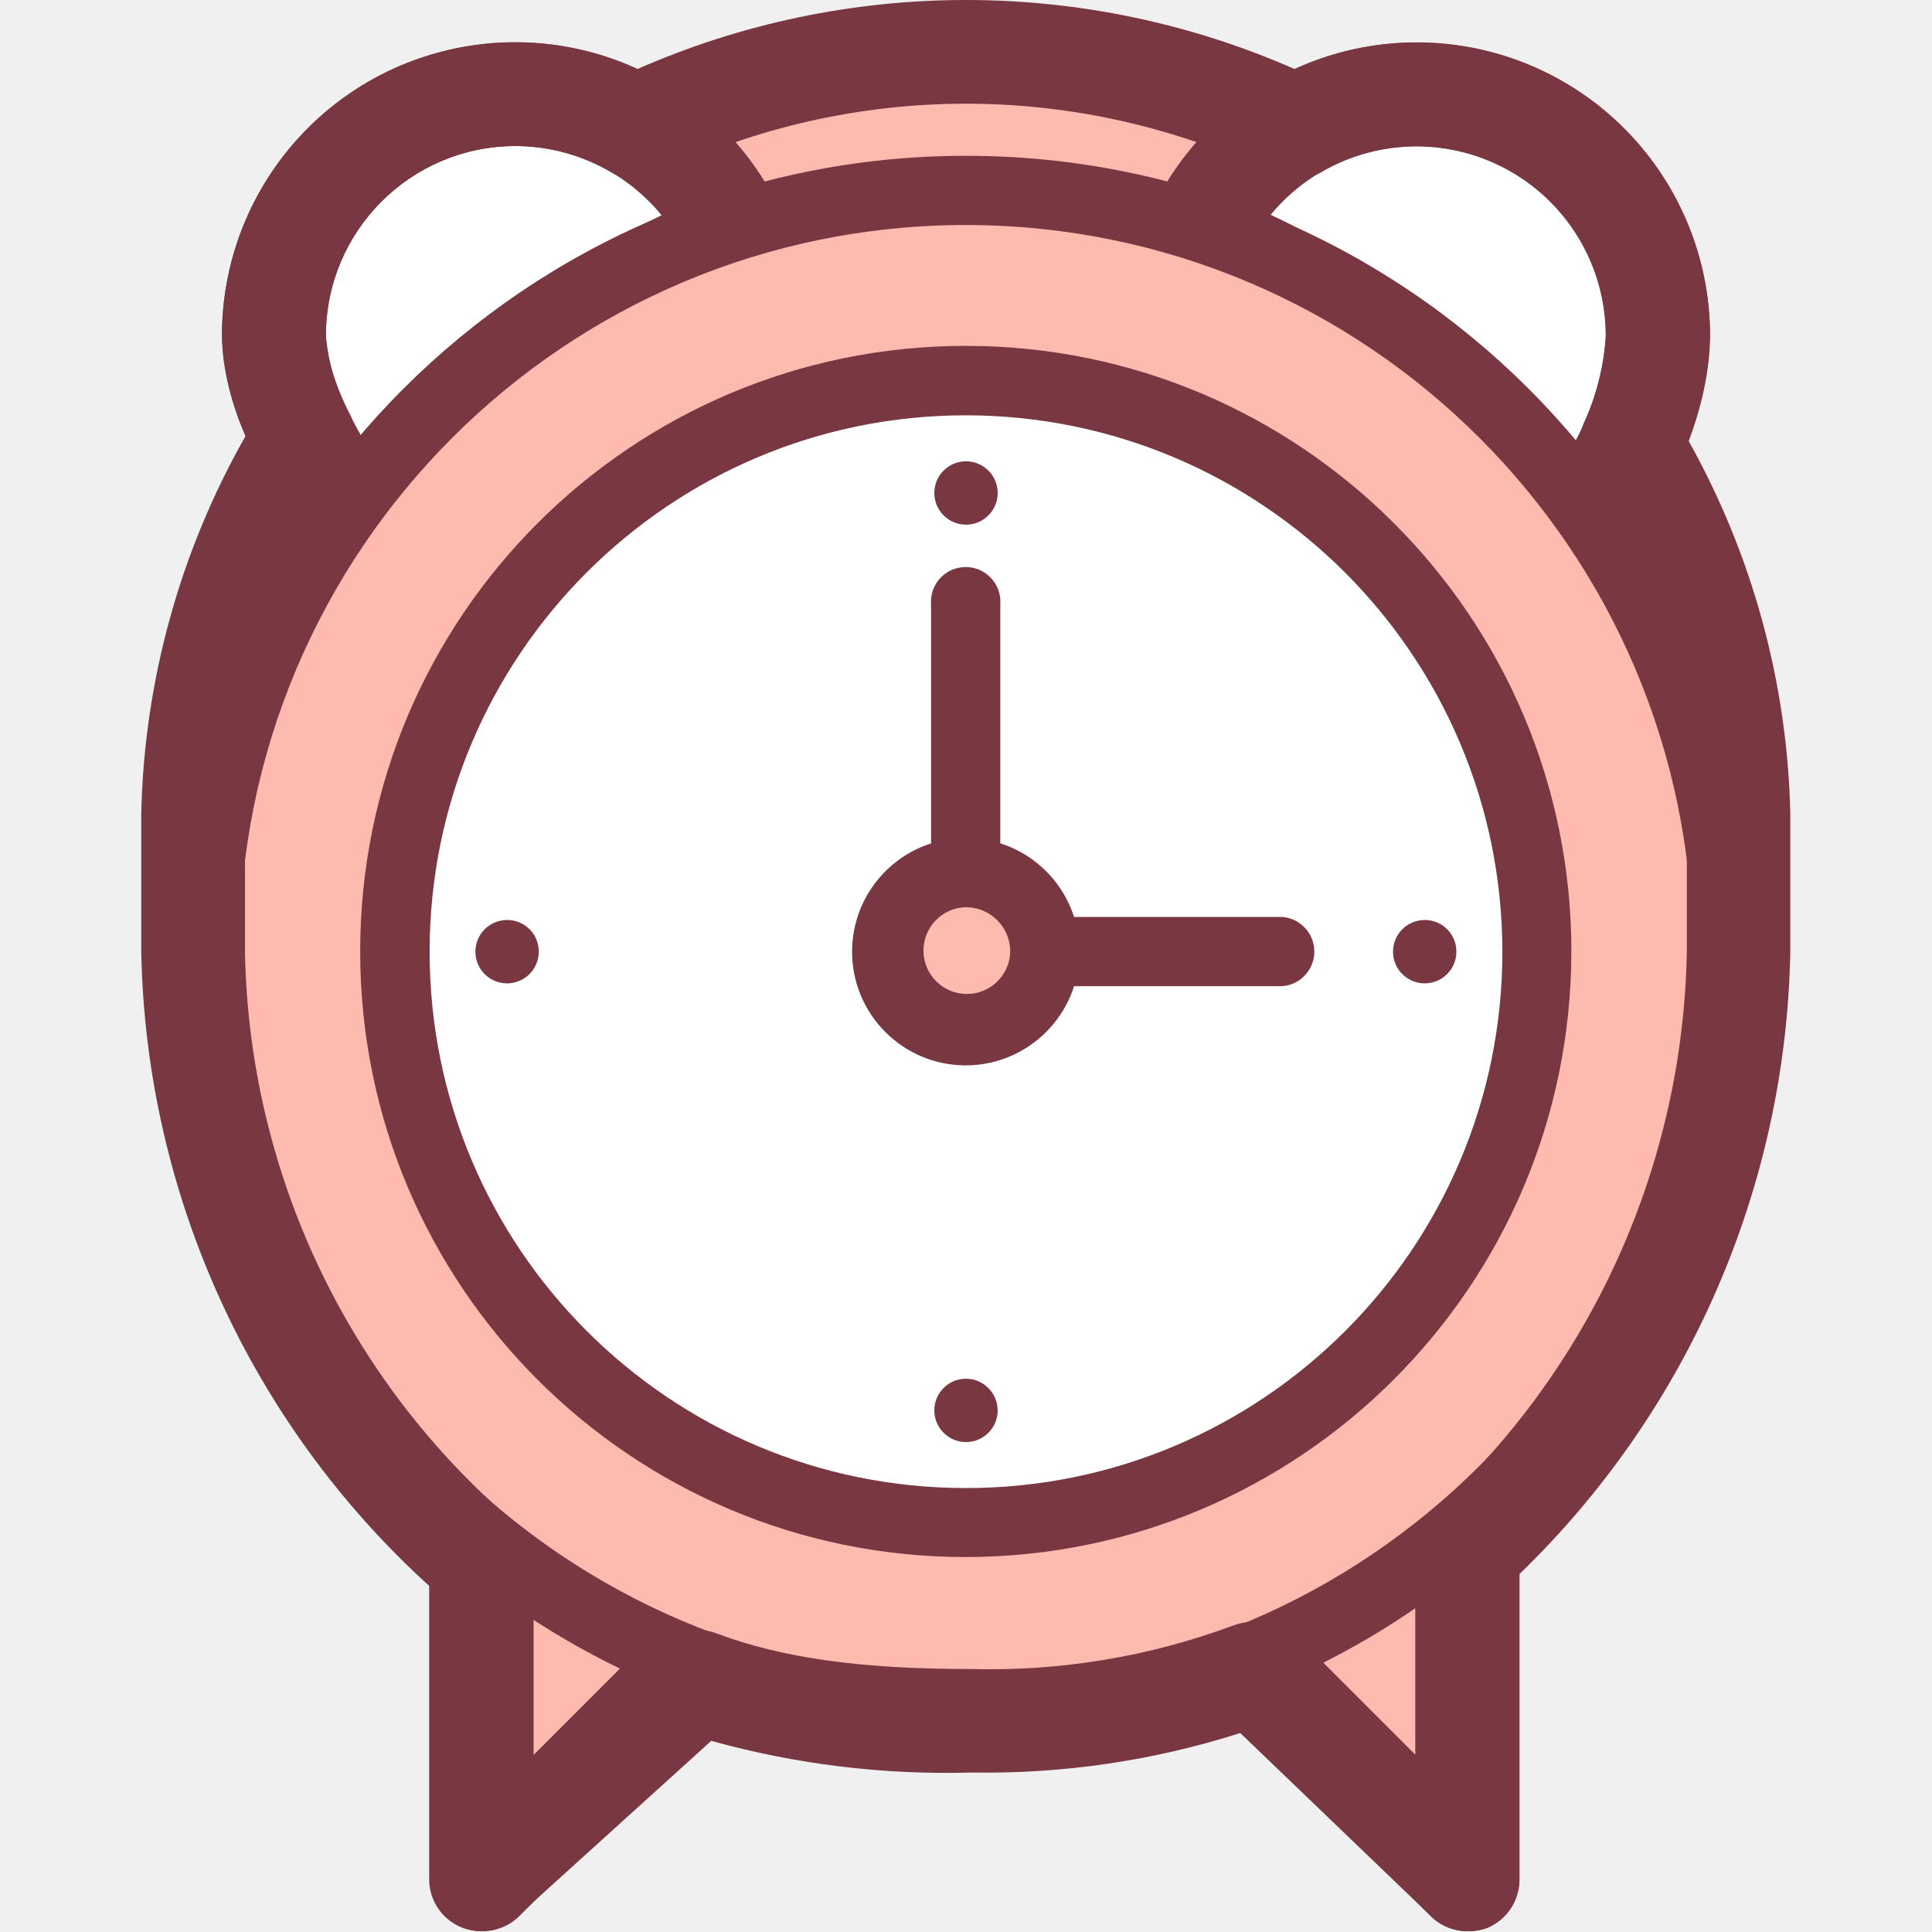
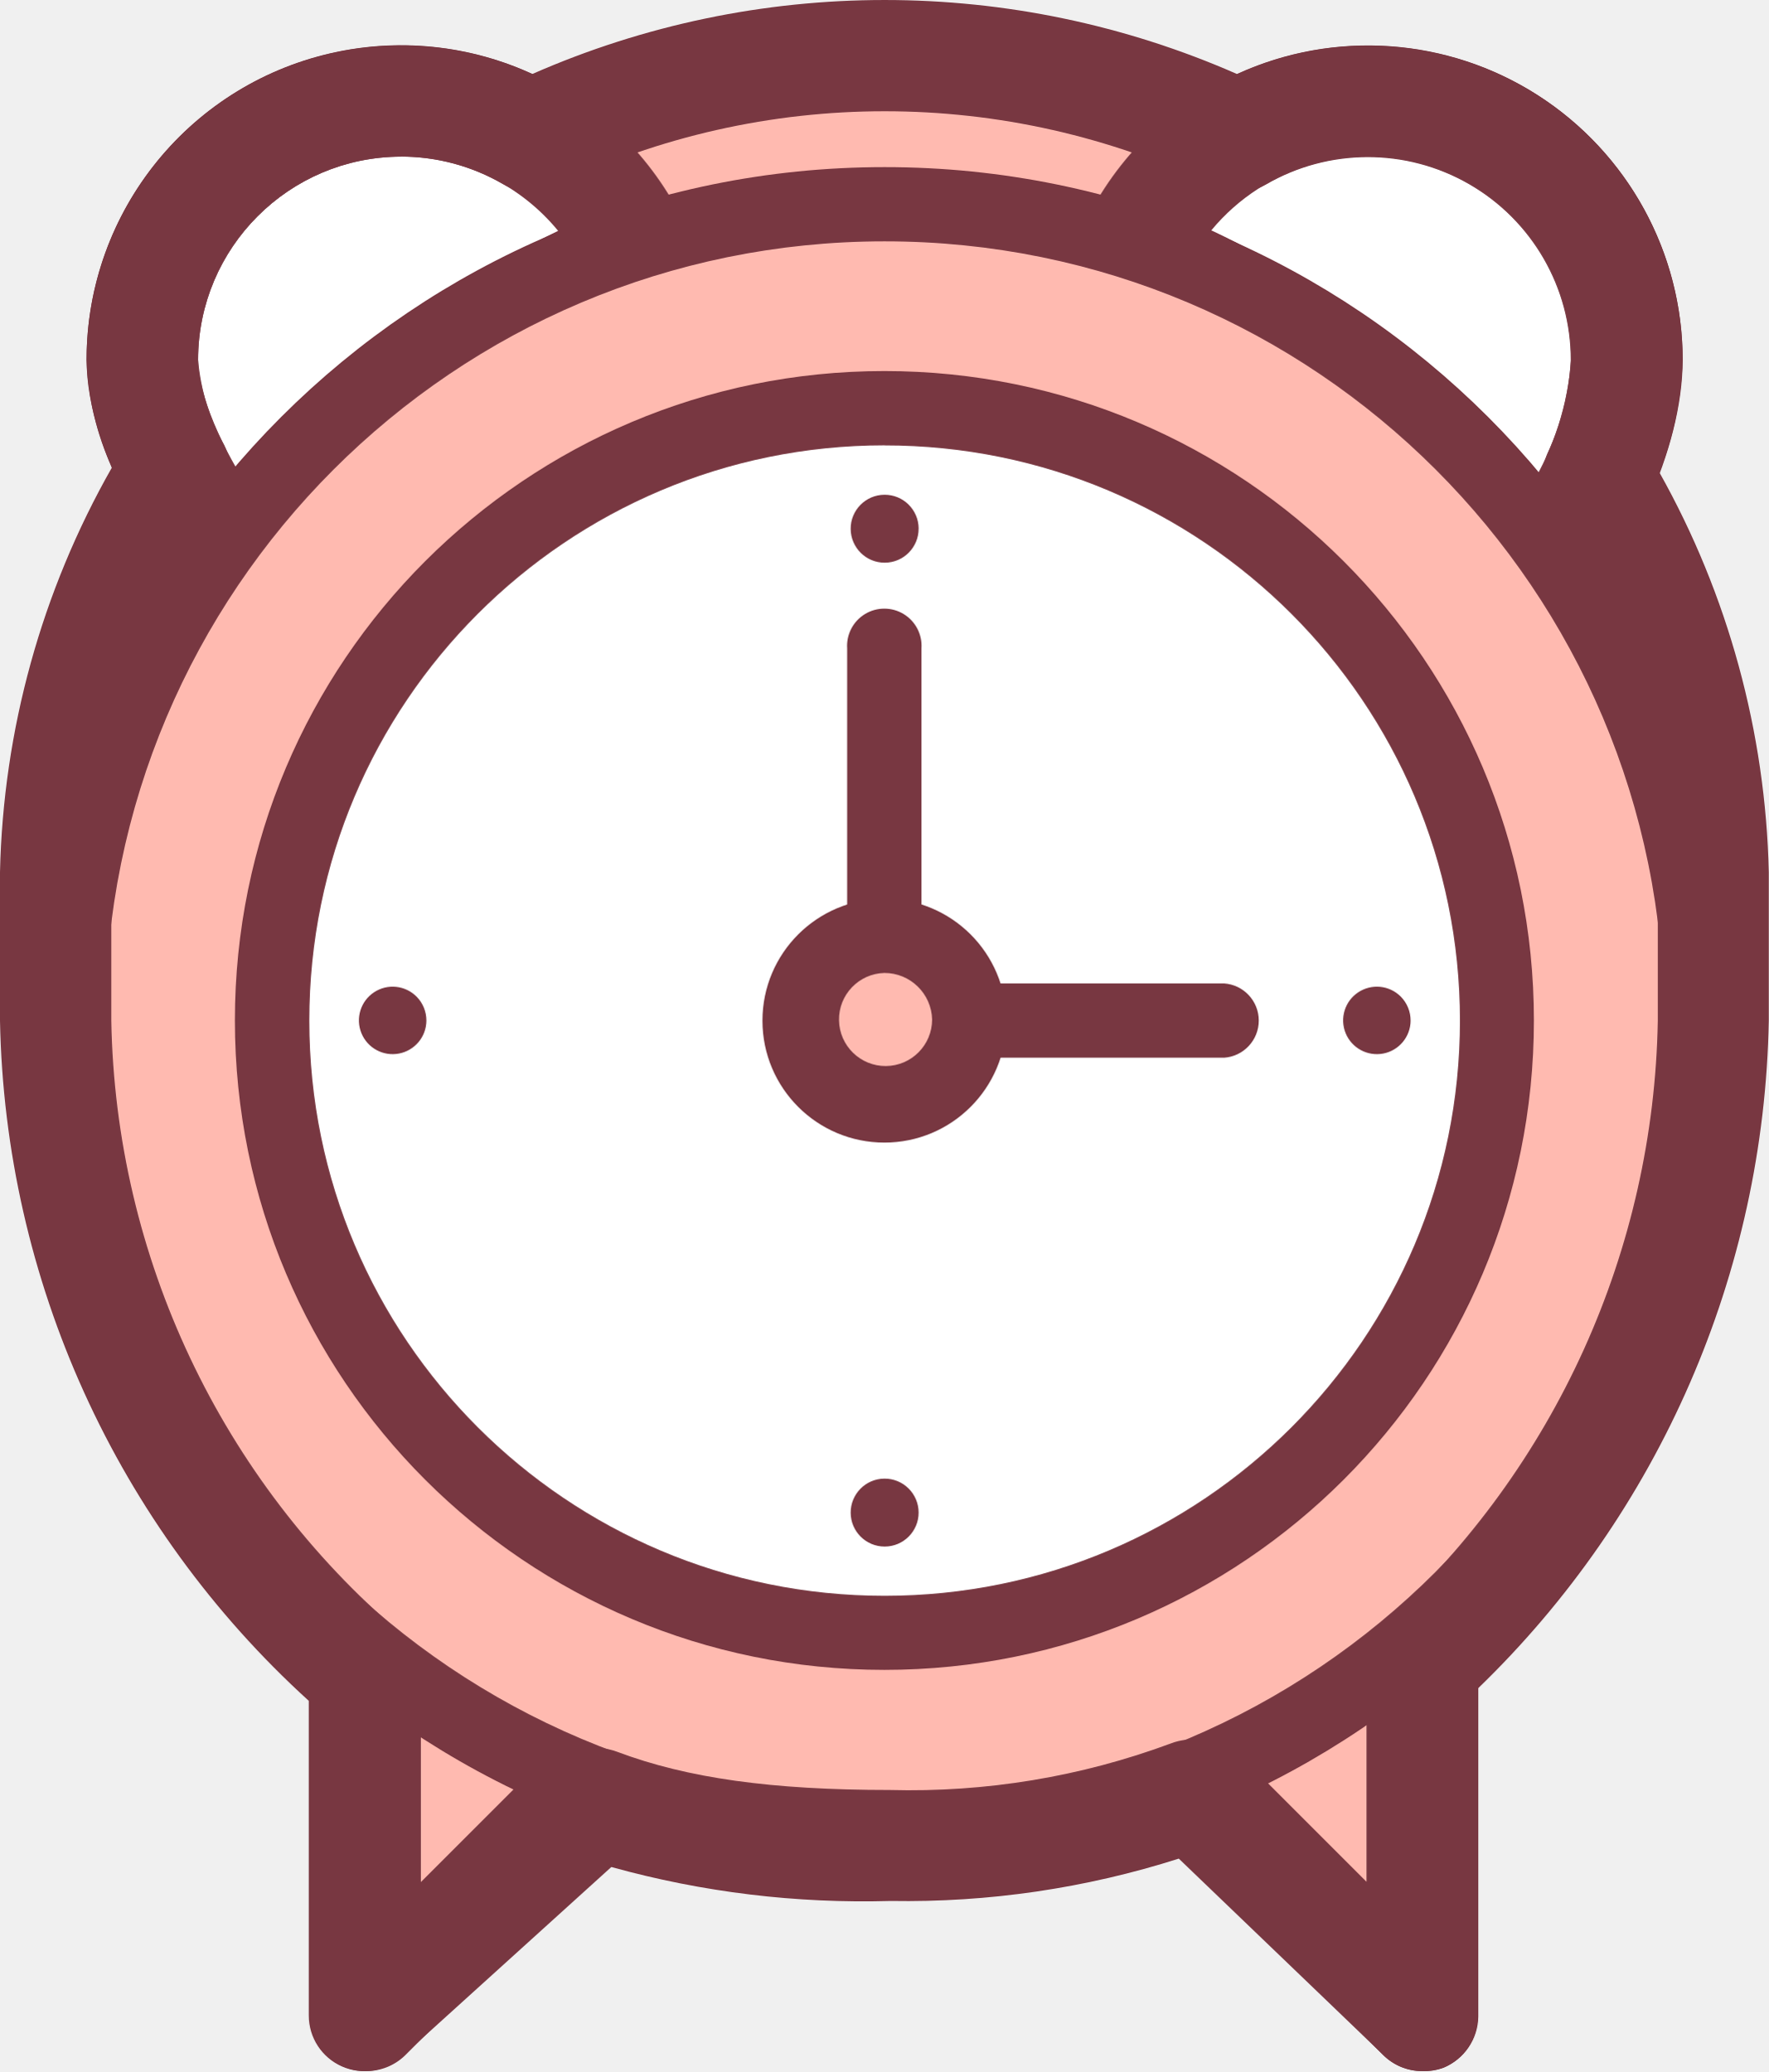
- <svg xmlns="http://www.w3.org/2000/svg" t="1685974108550" class="icon" viewBox="0 0 1024 1024" version="1.1" p-id="7669" width="200" height="200">
-   <path d="M512 431.037m-403.435 0a403.435 403.435 0 1 0 806.871 0 403.435 403.435 0 1 0-806.871 0Z" fill="#FFBAB0" p-id="7670" />
-   <path d="M511.885 852.873a421.836 421.836 0 1 1 421.951-421.836A422.296 422.296 0 0 1 511.885 852.873zM511.885 46.003a385.15 385.15 0 1 0 385.265 385.035A385.495 385.495 0 0 0 511.885 46.003z" fill="#783741" p-id="7671" />
-   <path d="M390.67 127.541a127.885 127.885 0 0 0-245.534 50.257c0 35.306 30.821 86.253 53.937 109.369 54.627-64.172 109.829-132.37 191.597-159.626z" fill="#FFFFFF" p-id="7672" />
-   <path d="M199.073 314.653a27.141 27.141 0 0 1-19.436-8.05c-25.761-25.761-61.987-82.688-61.987-128.805a155.371 155.371 0 0 1 298.206-61.182 27.486 27.486 0 0 1-16.446 36.916c-70.843 23.691-122.25 84.298-172.507 142.72l-7.36 8.74a27.601 27.601 0 0 1-19.896 9.66z m73.948-237.254a100.514 100.514 0 0 0-100.284 100.399c0 17.481 12.19 44.507 26.796 66.243 43.472-50.602 89.358-100.399 151.116-129.955a100.284 100.284 0 0 0-77.628-36.686z" fill="#783741" p-id="7673" />
-   <path d="M633.33 127.541a127.885 127.885 0 0 1 245.419 50.257 176.762 176.762 0 0 1-46.002 106.494c-54.512-64.172-117.649-129.495-199.418-156.751z" fill="#FFFFFF" p-id="7674" />
-   <path d="M832.977 311.778h-1.15a27.486 27.486 0 0 1-19.781-9.66c-53.247-62.332-112.704-123.515-187.457-148.586a27.486 27.486 0 0 1-16.561-36.916 155.486 155.486 0 0 1 298.321 61.182c0 45.082-27.486 99.364-53.937 126.505a27.486 27.486 0 0 1-19.436 7.475zM673.466 113.855c61.757 28.636 112.474 76.018 157.786 126.505a140.65 140.65 0 0 0 20.011-62.677A100.399 100.399 0 0 0 673.466 113.855z" fill="#783741" p-id="7675" />
-   <path d="M407.806 844.133L255.425 996.514l-0.23-244.499 152.611 92.119z" fill="#FFBAB0" p-id="7676" />
-   <path d="M255.425 1023.54a27.486 27.486 0 0 1-27.486-27.486V751.555a27.486 27.486 0 0 1 41.747-23.001l152.611 92.004a27.831 27.831 0 0 1 12.995 20.241 27.486 27.486 0 0 1-7.82 23.001L274.861 1015.95a27.371 27.371 0 0 1-19.436 7.59z m27.371-223.224v129.84l80.503-80.503z" fill="#783741" p-id="7677" />
-   <path d="M625.394 844.133l152.266 152.381 0.23-244.499-152.496 92.119z" fill="#FFBAB0" p-id="7678" />
-   <path d="M777.66 1023.54a27.371 27.371 0 0 1-19.436-8.05L605.959 863.569a27.486 27.486 0 0 1 5.175-43.012l152.611-92.004a27.371 27.371 0 0 1 41.632 23.001v244.959A27.601 27.601 0 0 1 787.896 1021.93a28.406 28.406 0 0 1-10.235 1.61z m-107.989-174.002l80.503 80.503V800.776z" fill="#783741" p-id="7679" />
-   <path d="M512 504.41m-403.435 0a403.435 403.435 0 1 0 806.871 0 403.435 403.435 0 1 0-806.871 0Z" fill="#FFBAB0" p-id="7680" />
-   <path d="M511.885 926.246a421.836 421.836 0 1 1 421.951-421.836A422.296 422.296 0 0 1 511.885 926.246z m0-806.986a385.15 385.15 0 1 0 385.265 385.15A385.495 385.495 0 0 0 511.885 119.26z" fill="#783741" p-id="7681" />
-   <path d="M777.66 1023.54a27.141 27.141 0 0 1-18.976-7.705l-101.319-97.294a443.687 443.687 0 0 1-142.375 20.931 464.963 464.963 0 0 1-138.005-16.791l-103.504 93.729a27.486 27.486 0 0 1-46.002-20.356V840.568A466.228 466.228 0 0 1 74.868 504.41v-73.373a423.331 423.331 0 0 1 55.317-199.993 139.73 139.73 0 0 1-12.535-53.247A155.486 155.486 0 0 1 337.883 36.572a432.762 432.762 0 0 1 348.233 0A155.486 155.486 0 0 1 906.35 177.798a164.686 164.686 0 0 1-11.5 55.662A423.676 423.676 0 0 1 948.902 431.037v73.373a470.713 470.713 0 0 1-143.755 330.063v162.041a27.716 27.716 0 0 1-16.791 25.301 27.141 27.141 0 0 1-10.695 1.725zM273.021 77.399a100.514 100.514 0 0 0-100.284 100.399 104.884 104.884 0 0 0 12.88 42.092 27.601 27.601 0 0 1-0.69 25.761C148.356 310.513 129.84 372.27 129.84 431.037v73.373a407.461 407.461 0 0 0 142.95 302.692 27.946 27.946 0 0 1 9.89 20.931v106.034l69.003-62.907a27.256 27.256 0 0 1 28.176-5.405c34.501 12.995 76.248 18.861 134.67 18.861a370.314 370.314 0 0 0 138.925-23.001 27.716 27.716 0 0 1 29.211 5.75L750.289 931.536v-109.254a27.716 27.716 0 0 1 9.315-20.701 411.601 411.601 0 0 0 134.44-297.171v-73.373c0-57.502-17.941-118.915-53.362-182.512a27.831 27.831 0 0 1-1.15-24.496 122.94 122.94 0 0 0 11.5-46.002 100.284 100.284 0 0 0-150.656-86.828 27.601 27.601 0 0 1-25.531 0.805 376.524 376.524 0 0 0-325.692 0 27.256 27.256 0 0 1-25.761-1.035 100.514 100.514 0 0 0-50.372-13.571z" fill="#783741" p-id="7682" />
-   <path d="M512 504.41m-302.577 0a302.577 302.577 0 1 0 605.153 0 302.577 302.577 0 1 0-605.153 0Z" fill="#FFFFFF" p-id="7683" />
-   <path d="M511.885 825.272a320.977 320.977 0 1 1 320.977-320.862A321.322 321.322 0 0 1 511.885 825.272z m0-605.153a284.291 284.291 0 1 0 284.406 284.291A284.636 284.636 0 0 0 511.885 220.119z" fill="#783741" p-id="7684" />
-   <path d="M679.676 522.696H511.885a18.401 18.401 0 0 1-18.401-18.286v-184.007a18.401 18.401 0 1 1 36.686 0v165.606h149.506a18.401 18.401 0 0 1 0 36.686z" fill="#783741" p-id="7685" />
-   <path d="M512 504.41m-41.977 0a41.977 41.977 0 1 0 83.953 0 41.977 41.977 0 1 0-83.953 0Z" fill="#FFBAB0" p-id="7686" />
-   <path d="M511.885 564.672a60.262 60.262 0 1 1 60.262-60.262A60.377 60.377 0 0 1 511.885 564.672z m0-83.838a23.001 23.001 0 1 0 23.576 23.001 23.576 23.576 0 0 0-23.576-23.001z" fill="#783741" p-id="7687" />
-   <path d="M528.791 261.176A16.791 16.791 0 1 1 511.885 244.5a16.791 16.791 0 0 1 16.906 16.676zM771.91 504.41a16.791 16.791 0 1 1-16.791-16.791 16.676 16.676 0 0 1 16.791 16.791zM528.791 747.529A16.791 16.791 0 1 1 511.885 730.739 16.906 16.906 0 0 1 528.791 747.529zM285.556 504.41a16.791 16.791 0 1 1-16.676-16.791 16.676 16.676 0 0 1 16.676 16.791z" fill="#783741" p-id="7688" />
+ <svg xmlns="http://www.w3.org/2000/svg" width="128.537" height="150.53" viewBox="0 0 128.537 150.53">
+   <g id="闹钟" transform="translate(-74.868 0)">
+     <path id="路径_36" data-name="路径 36" d="M167.9,86.932m-59.33,0A59.33,59.33,0,1,0,167.9,27.6,59.33,59.33,0,0,0,108.565,86.932Z" transform="translate(-28.741 -23.542)" fill="#ffbab0" />
+     <path id="路径_37" data-name="路径 37" d="M152.183,133.273a62.036,62.036,0,1,1,62.053-62.042A62.036,62.036,0,0,1,152.183,133.273Zm0-118.66a56.641,56.641,0,1,0,56.658,56.624,56.641,56.641,0,0,0-56.658-56.624Z" transform="translate(-13.046 -7.848)" fill="#783741" />
+     <path id="路径_38" data-name="路径 38" d="M181.245,61.212A18.807,18.807,0,0,0,145.136,68.6c0,5.192,4.533,12.685,7.932,16.084C161.1,75.25,169.22,65.22,181.245,61.212Z" transform="translate(-59.934 -42.456)" fill="#fff" />
+     <path id="路径_39" data-name="路径 39" d="M129.624,65.354a3.991,3.991,0,0,1-2.858-1.184c-3.788-3.788-9.116-12.16-9.116-18.942a22.849,22.849,0,0,1,43.855-9,4.042,4.042,0,0,1-2.419,5.429c-10.418,3.484-17.978,12.4-25.369,20.989l-1.082,1.285a4.059,4.059,0,0,1-2.926,1.421ZM140.5,30.463a14.782,14.782,0,0,0-14.748,14.765c0,2.571,1.793,6.545,3.941,9.742,6.393-7.442,13.141-14.765,22.223-19.111a14.748,14.748,0,0,0-11.416-5.4Z" transform="translate(-36.49 -19.081)" fill="#783741" />
+     <path id="路径_40" data-name="路径 40" d="M633.329,61.442a18.807,18.807,0,0,1,36.092,7.391,26,26,0,0,1-6.765,15.661c-8.017-9.437-17.3-19.044-29.327-23.052Z" transform="translate(-476.332 -42.685)" fill="#fff" />
+     <path id="路径_41" data-name="路径 41" d="M639.209,65.082h-.169a4.042,4.042,0,0,1-2.909-1.421C628.3,54.494,619.556,45.5,608.563,41.81a4.042,4.042,0,0,1-2.436-5.429,22.866,22.866,0,0,1,43.872,9c0,6.63-4.042,14.613-7.932,18.6a4.042,4.042,0,0,1-2.858,1.1ZM615.751,35.975c9.082,4.211,16.541,11.179,23.2,18.6a20.682,20.682,0,0,0,2.943-9.217,14.765,14.765,0,0,0-26.147-9.387Z" transform="translate(-452.851 -19.231)" fill="#783741" />
+     <path id="路径_42" data-name="路径 42" d="M277.638,765.562l-22.41,22.409-.034-35.956,22.443,13.547Z" transform="translate(-153.807 -641.422)" fill="#ffbab0" />
+     <path id="路径_43" data-name="路径 43" d="M231.981,768.531a4.042,4.042,0,0,1-4.042-4.042V728.532a4.042,4.042,0,0,1,6.139-3.383l22.443,13.53a4.093,4.093,0,0,1,1.911,2.977,4.042,4.042,0,0,1-1.15,3.383l-22.443,22.376a4.026,4.026,0,0,1-2.858,1.116Zm4.025-32.828V754.8l11.839-11.839Z" transform="translate(-130.56 -618.007)" fill="#783741" />
+     <path id="路径_44" data-name="路径 44" d="M625.394,765.562l22.393,22.409.034-35.956-22.426,13.547Z" transform="translate(-469.564 -641.422)" fill="#ffbab0" />
+     <path id="路径_45" data-name="路径 45" d="M624.3,768.515a4.025,4.025,0,0,1-2.858-1.184L599.05,744.989a4.042,4.042,0,0,1,.761-6.325l22.443-13.53a4.025,4.025,0,0,1,6.122,3.383V764.54a4.059,4.059,0,0,1-2.571,3.738,4.18,4.18,0,0,1-1.505.237ZM608.42,742.926l11.839,11.839v-19.01Z" transform="translate(-446.079 -617.991)" fill="#783741" />
+     <path id="路径_46" data-name="路径 46" d="M167.9,160.3m-59.33,0a59.33,59.33,0,1,0,59.33-59.33,59.33,59.33,0,0,0-59.33,59.33Z" transform="translate(-28.741 -86.125)" fill="#ffbab0" />
+     <path id="路径_47" data-name="路径 47" d="M152.183,206.646A62.036,62.036,0,1,1,214.236,144.6,62.036,62.036,0,0,1,152.183,206.646Zm0-118.677a56.641,56.641,0,1,0,56.658,56.647,56.641,56.641,0,0,0-56.658-56.647Z" transform="translate(-13.046 -70.43)" fill="#783741" />
+     <path id="路径_48" data-name="路径 48" d="M178.222,150.524a3.991,3.991,0,0,1-2.791-1.133l-14.9-14.308a65.249,65.249,0,0,1-20.938,3.078,68.378,68.378,0,0,1-20.3-2.469l-15.222,13.784a4.042,4.042,0,0,1-6.765-2.994V123.616A68.565,68.565,0,0,1,74.868,74.18V63.389A62.256,62.256,0,0,1,83,33.978a20.549,20.549,0,0,1-1.844-7.831A22.866,22.866,0,0,1,113.548,5.379a63.643,63.643,0,0,1,51.212,0,22.866,22.866,0,0,1,32.388,20.769,24.22,24.22,0,0,1-1.691,8.186,62.307,62.307,0,0,1,7.949,29.056V74.18a69.224,69.224,0,0,1-21.141,48.54v23.83a4.076,4.076,0,0,1-2.469,3.721,3.991,3.991,0,0,1-1.573.254ZM104.009,11.383A14.782,14.782,0,0,0,89.261,26.148a15.424,15.424,0,0,0,1.894,6.19,4.059,4.059,0,0,1-.1,3.788c-5.378,9.539-8.1,18.621-8.1,27.263V74.18a59.922,59.922,0,0,0,21.023,44.515,4.11,4.11,0,0,1,1.454,3.078v15.594l10.148-9.251a4.008,4.008,0,0,1,4.144-.795c5.074,1.911,11.213,2.774,19.8,2.774a54.459,54.459,0,0,0,20.431-3.383,4.076,4.076,0,0,1,4.3.846l9.945,9.437V120.927a4.076,4.076,0,0,1,1.37-3.044,60.531,60.531,0,0,0,19.771-43.7V63.389c0-8.456-2.638-17.488-7.848-26.841a4.093,4.093,0,0,1-.169-3.6,18.08,18.08,0,0,0,1.691-6.765,14.748,14.748,0,0,0-22.156-12.769,4.059,4.059,0,0,1-3.755.118,55.373,55.373,0,0,0-47.9,0,4.008,4.008,0,0,1-3.788-.152,14.782,14.782,0,0,0-7.408-2Z" fill="#783741" />
+     <path id="路径_49" data-name="路径 49" d="M253.921,246.331m-44.5,0a44.5,44.5,0,1,0,44.5-44.5,44.5,44.5,0,0,0-44.5,44.5Z" transform="translate(-114.767 -172.151)" fill="#fff" />
+     <path id="路径_50" data-name="路径 50" d="M238.112,277.725a47.2,47.2,0,1,1,47.2-47.2,47.2,47.2,0,0,1-47.2,47.2Zm0-89a41.808,41.808,0,1,0,41.825,41.814A41.808,41.808,0,0,0,238.112,188.73Z" transform="translate(-98.975 -156.359)" fill="#783741" />
+     <path id="路径_51" data-name="路径 51" d="M520.817,333.218H496.141a2.706,2.706,0,0,1-2.706-2.689v-27.06a2.706,2.706,0,1,1,5.4,0v24.354h21.987a2.706,2.706,0,0,1,0,5.4Z" transform="translate(-357.004 -256.349)" fill="#783741" />
+     <path id="路径_52" data-name="路径 52" d="M476.2,468.607m-6.173,0a6.173,6.173,0,1,0,6.173-6.173A6.173,6.173,0,0,0,470.023,468.607Z" transform="translate(-337.043 -394.427)" fill="#ffbab0" />
+     <path id="路径_53" data-name="路径 53" d="M460.485,461.872a8.862,8.862,0,1,1,8.862-8.862A8.862,8.862,0,0,1,460.485,461.872Zm0-12.329a3.383,3.383,0,1,0,3.467,3.383A3.467,3.467,0,0,0,460.485,449.543Z" transform="translate(-321.348 -378.83)" fill="#783741" />
+     <path id="路径_54" data-name="路径 54" d="M292.684,246.952A2.469,2.469,0,1,1,290.2,244.5a2.469,2.469,0,0,1,2.486,2.452Zm35.754,35.771a2.452,2.452,0,1,1-.718-1.751A2.469,2.469,0,0,1,328.437,282.723Zm-35.754,35.754a2.469,2.469,0,1,1-2.486-2.469,2.469,2.469,0,0,1,2.486,2.469Zm-35.771-35.754a2.452,2.452,0,1,1-.712-1.745A2.469,2.469,0,0,1,256.913,282.723Z" transform="translate(-151.06 -208.543)" fill="#783741" />
+   </g>
</svg>
